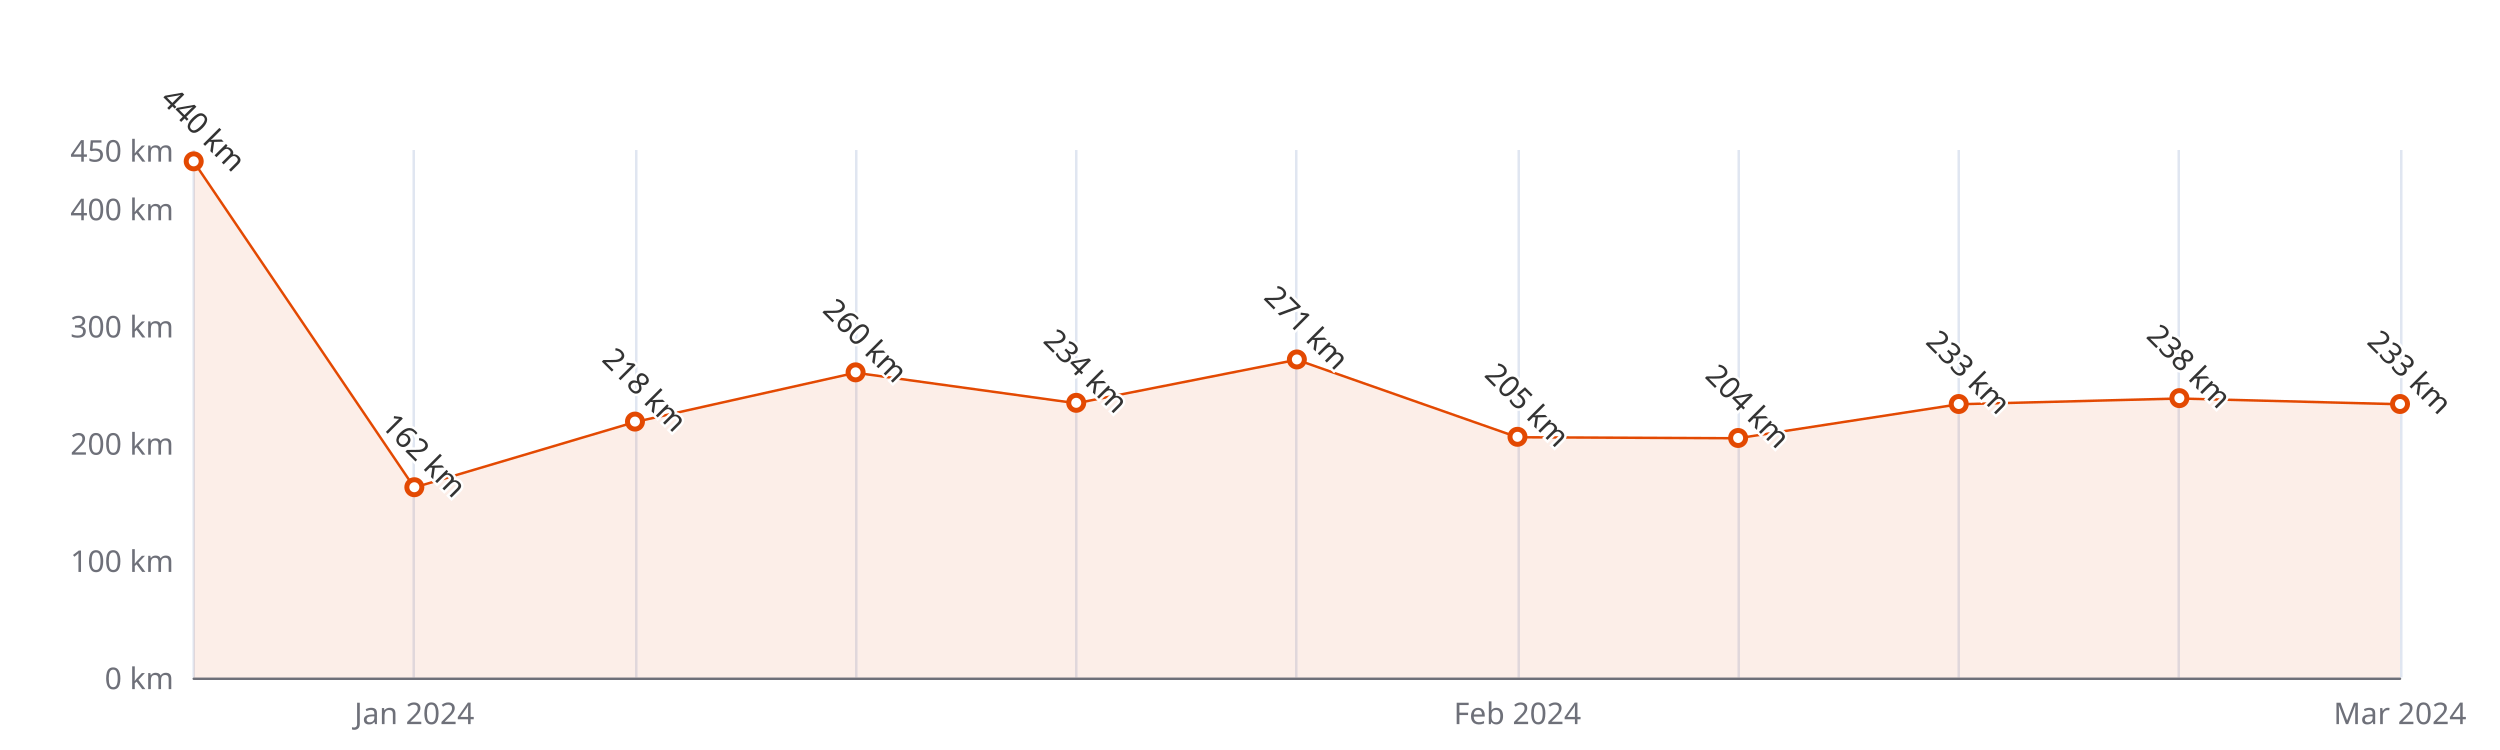
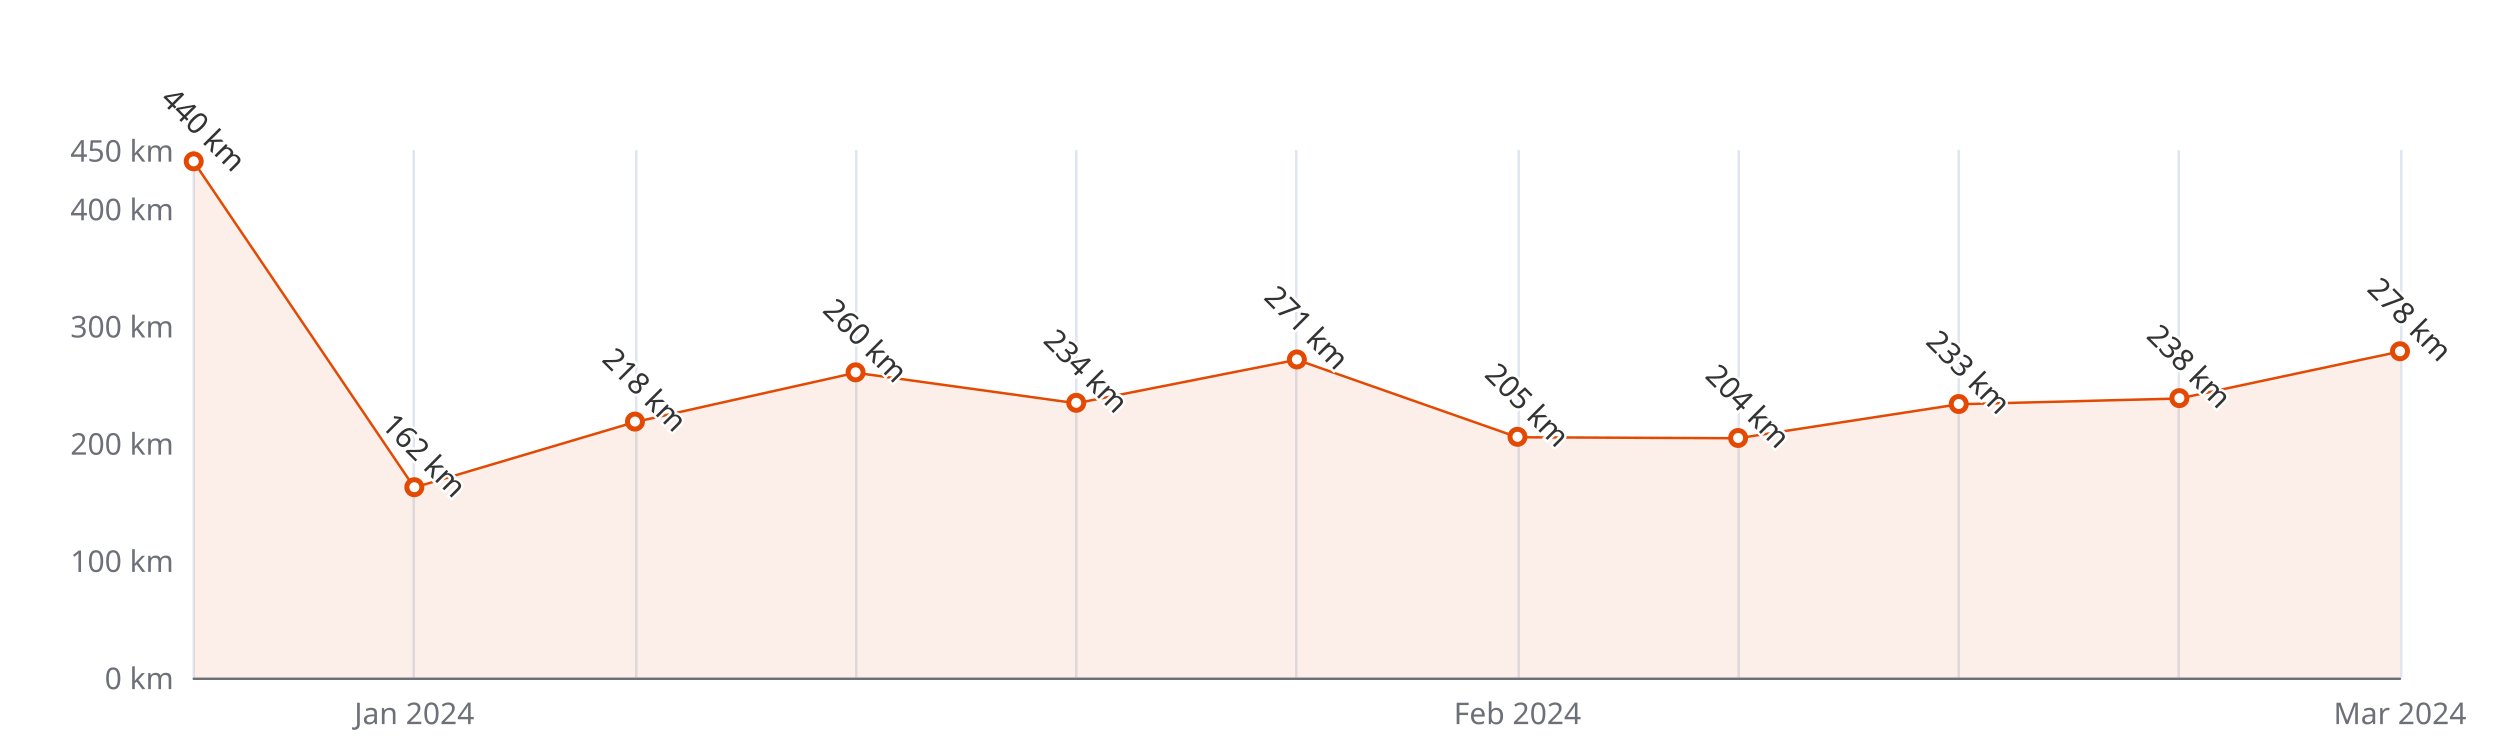
<svg xmlns="http://www.w3.org/2000/svg" width="1000" height="300" version="1.1" baseProfile="full" viewBox="0 0 1000 300">
  <rect width="1000" height="300" x="0" y="0" id="0" fill="#ffffff" />
  <path d="M77.5 60L77.5 271" fill="none" stroke="#E0E6F1" />
  <path d="M165.5 60L165.5 271" fill="none" stroke="#E0E6F1" />
  <path d="M254.5 60L254.5 271" fill="none" stroke="#E0E6F1" />
  <path d="M342.5 60L342.5 271" fill="none" stroke="#E0E6F1" />
  <path d="M430.5 60L430.5 271" fill="none" stroke="#E0E6F1" />
  <path d="M518.5 60L518.5 271" fill="none" stroke="#E0E6F1" />
  <path d="M607.5 60L607.5 271" fill="none" stroke="#E0E6F1" />
  <path d="M695.5 60L695.5 271" fill="none" stroke="#E0E6F1" />
  <path d="M783.5 60L783.5 271" fill="none" stroke="#E0E6F1" />
  <path d="M871.5 60L871.5 271" fill="none" stroke="#E0E6F1" />
  <path d="M960.5 60L960.5 271" fill="none" stroke="#E0E6F1" />
  <path d="M77.5 271.5L960 271.5" fill="none" stroke="#6E7079" stroke-linecap="round" />
  <text dominant-baseline="central" text-anchor="end" style="font-size:12px;font-family:sans-serif;" xml:space="preserve" transform="translate(69.48 271)" fill="#6E7079">0 km</text>
  <text dominant-baseline="central" text-anchor="end" style="font-size:12px;font-family:sans-serif;" xml:space="preserve" transform="translate(69.48 224.1111)" fill="#6E7079">100 km</text>
  <text dominant-baseline="central" text-anchor="end" style="font-size:12px;font-family:sans-serif;" xml:space="preserve" transform="translate(69.48 177.2222)" fill="#6E7079">200 km</text>
  <text dominant-baseline="central" text-anchor="end" style="font-size:12px;font-family:sans-serif;" xml:space="preserve" transform="translate(69.48 130.3333)" fill="#6E7079">300 km</text>
  <text dominant-baseline="central" text-anchor="end" style="font-size:12px;font-family:sans-serif;" xml:space="preserve" transform="translate(69.48 83.4444)" fill="#6E7079">400 km</text>
  <text dominant-baseline="central" text-anchor="end" style="font-size:12px;font-family:sans-serif;" xml:space="preserve" transform="translate(69.48 60)" fill="#6E7079">450 km</text>
  <text dominant-baseline="central" text-anchor="middle" style="font-size:12px;font-family:sans-serif;" xml:space="preserve" y="6" transform="translate(165.732 279)" fill="#6E7079">Jan 2024</text>
  <text dominant-baseline="central" text-anchor="middle" style="font-size:12px;font-family:sans-serif;" xml:space="preserve" y="6" transform="translate(606.992 279)" fill="#6E7079">Feb 2024</text>
  <text dominant-baseline="central" text-anchor="middle" style="font-size:12px;font-family:sans-serif;" xml:space="preserve" y="6" transform="translate(960 279)" fill="#6E7079">Mar 2024</text>
  <g clip-path="url(#zr5-c0)">
-     <path d="M77.5 64.7L165.7 195L254 168.8L342.2 149.1L430.5 161.3L518.7 143.9L607 174.9L695.2 175.3L783.5 161.7L871.7 159.4L960 161.7L960 271L871.7 271L783.5 271L695.2 271L607 271L518.7 271L430.5 271L342.2 271L254 271L165.7 271L77.5 271Z" fill="rgb(227,73,2)" fill-opacity="0.09" />
-     <path d="M77.5 64.7L165.7 195L254 168.8L342.2 149.1L430.5 161.3L518.7 143.9L607 174.9L695.2 175.3L783.5 161.7L871.7 159.4L960 161.7" fill="none" stroke="#E34902" stroke-linejoin="bevel" />
+     <path d="M77.5 64.7L165.7 195L254 168.8L342.2 149.1L430.5 161.3L518.7 143.9L607 174.9L695.2 175.3L783.5 161.7L871.7 159.4L960 140.6L960 271L871.7 271L783.5 271L695.2 271L607 271L518.7 271L430.5 271L342.2 271L254 271L165.7 271L77.5 271Z" fill="rgb(227,73,2)" fill-opacity="0.09" />
+     <path d="M77.5 64.7L165.7 195L254 168.8L342.2 149.1L430.5 161.3L518.7 143.9L607 174.9L695.2 175.3L783.5 161.7L871.7 159.4L960 140.6" fill="none" stroke="#E34902" stroke-linejoin="bevel" />
  </g>
  <path d="M1 0A1 1 0 1 1 1 -0.1A1 1 0 0 1 1 0" transform="matrix(3,0,0,3,77.48,64.6889)" fill="#fff" stroke="#E34902" stroke-width="0.667" />
  <path d="M1 0A1 1 0 1 1 1 -0.1A1 1 0 0 1 1 0" transform="matrix(3,0,0,3,165.732,195.04)" fill="#fff" stroke="#E34902" stroke-width="0.667" />
  <path d="M1 0A1 1 0 1 1 1 -0.1A1 1 0 0 1 1 0" transform="matrix(3,0,0,3,253.984,168.7822)" fill="#fff" stroke="#E34902" stroke-width="0.667" />
  <path d="M1 0A1 1 0 1 1 1 -0.1A1 1 0 0 1 1 0" transform="matrix(3,0,0,3,342.236,149.0889)" fill="#fff" stroke="#E34902" stroke-width="0.667" />
  <path d="M1 0A1 1 0 1 1 1 -0.1A1 1 0 0 1 1 0" transform="matrix(3,0,0,3,430.488,161.28)" fill="#fff" stroke="#E34902" stroke-width="0.667" />
  <path d="M1 0A1 1 0 1 1 1 -0.1A1 1 0 0 1 1 0" transform="matrix(3,0,0,3,518.74,143.9311)" fill="#fff" stroke="#E34902" stroke-width="0.667" />
  <path d="M1 0A1 1 0 1 1 1 -0.1A1 1 0 0 1 1 0" transform="matrix(3,0,0,3,606.992,174.8778)" fill="#fff" stroke="#E34902" stroke-width="0.667" />
  <path d="M1 0A1 1 0 1 1 1 -0.1A1 1 0 0 1 1 0" transform="matrix(3,0,0,3,695.244,175.3467)" fill="#fff" stroke="#E34902" stroke-width="0.667" />
  <path d="M1 0A1 1 0 1 1 1 -0.1A1 1 0 0 1 1 0" transform="matrix(3,0,0,3,783.496,161.7489)" fill="#fff" stroke="#E34902" stroke-width="0.667" />
  <path d="M1 0A1 1 0 1 1 1 -0.1A1 1 0 0 1 1 0" transform="matrix(3,0,0,3,871.748,159.4044)" fill="#fff" stroke="#E34902" stroke-width="0.667" />
-   <path d="M1 0A1 1 0 1 1 1 -0.1A1 1 0 0 1 1 0" transform="matrix(3,0,0,3,960,161.7489)" fill="#fff" stroke="#E34902" stroke-width="0.667" />
+   <path d="M1 0A1 1 0 1 1 1 -0.1A1 1 0 0 1 1 0" transform="matrix(3,0,0,3,960,140.6489)" fill="#fff" stroke="#E34902" stroke-width="0.667" />
  <text dominant-baseline="central" text-anchor="middle" style="font-size:12px;font-family:sans-serif;" xml:space="preserve" y="-6" transform="matrix(0.707,0.707,-0.707,0.707,77.48,55.6889)" fill="#333" stroke="rgb(255,255,255)" stroke-width="2" paint-order="stroke" stroke-miterlimit="2">440 km</text>
  <text dominant-baseline="central" text-anchor="middle" style="font-size:12px;font-family:sans-serif;" xml:space="preserve" y="-6" transform="matrix(0.707,0.707,-0.707,0.707,165.732,186.04)" fill="#333" stroke="rgb(255,255,255)" stroke-width="2" paint-order="stroke" stroke-miterlimit="2">162 km</text>
  <text dominant-baseline="central" text-anchor="middle" style="font-size:12px;font-family:sans-serif;" xml:space="preserve" y="-6" transform="matrix(0.707,0.707,-0.707,0.707,253.984,159.7822)" fill="#333" stroke="rgb(255,255,255)" stroke-width="2" paint-order="stroke" stroke-miterlimit="2">218 km</text>
  <text dominant-baseline="central" text-anchor="middle" style="font-size:12px;font-family:sans-serif;" xml:space="preserve" y="-6" transform="matrix(0.707,0.707,-0.707,0.707,342.236,140.0889)" fill="#333" stroke="rgb(255,255,255)" stroke-width="2" paint-order="stroke" stroke-miterlimit="2">260 km</text>
  <text dominant-baseline="central" text-anchor="middle" style="font-size:12px;font-family:sans-serif;" xml:space="preserve" y="-6" transform="matrix(0.707,0.707,-0.707,0.707,430.488,152.28)" fill="#333" stroke="rgb(255,255,255)" stroke-width="2" paint-order="stroke" stroke-miterlimit="2">234 km</text>
  <text dominant-baseline="central" text-anchor="middle" style="font-size:12px;font-family:sans-serif;" xml:space="preserve" y="-6" transform="matrix(0.707,0.707,-0.707,0.707,518.74,134.9311)" fill="#333" stroke="rgb(255,255,255)" stroke-width="2" paint-order="stroke" stroke-miterlimit="2">271 km</text>
  <text dominant-baseline="central" text-anchor="middle" style="font-size:12px;font-family:sans-serif;" xml:space="preserve" y="-6" transform="matrix(0.707,0.707,-0.707,0.707,606.992,165.8778)" fill="#333" stroke="rgb(255,255,255)" stroke-width="2" paint-order="stroke" stroke-miterlimit="2">205 km</text>
  <text dominant-baseline="central" text-anchor="middle" style="font-size:12px;font-family:sans-serif;" xml:space="preserve" y="-6" transform="matrix(0.707,0.707,-0.707,0.707,695.244,166.3467)" fill="#333" stroke="rgb(255,255,255)" stroke-width="2" paint-order="stroke" stroke-miterlimit="2">204 km</text>
  <text dominant-baseline="central" text-anchor="middle" style="font-size:12px;font-family:sans-serif;" xml:space="preserve" y="-6" transform="matrix(0.707,0.707,-0.707,0.707,783.496,152.7489)" fill="#333" stroke="rgb(255,255,255)" stroke-width="2" paint-order="stroke" stroke-miterlimit="2">233 km</text>
  <text dominant-baseline="central" text-anchor="middle" style="font-size:12px;font-family:sans-serif;" xml:space="preserve" y="-6" transform="matrix(0.707,0.707,-0.707,0.707,871.748,150.4044)" fill="#333" stroke="rgb(255,255,255)" stroke-width="2" paint-order="stroke" stroke-miterlimit="2">238 km</text>
-   <text dominant-baseline="central" text-anchor="middle" style="font-size:12px;font-family:sans-serif;" xml:space="preserve" y="-6" transform="matrix(0.707,0.707,-0.707,0.707,960,152.7489)" fill="#333" stroke="rgb(255,255,255)" stroke-width="2" paint-order="stroke" stroke-miterlimit="2">233 km</text>
+   <text dominant-baseline="central" text-anchor="middle" style="font-size:12px;font-family:sans-serif;" xml:space="preserve" y="-6" transform="matrix(0.707,0.707,-0.707,0.707,960,131.6489)" fill="#333" stroke="rgb(255,255,255)" stroke-width="2" paint-order="stroke" stroke-miterlimit="2">278 km</text>
  <defs>
    <clipPath id="zr5-c0">
      <path d="M76 59.5l884 0l0 212l-884 0Z" fill="#000" />
    </clipPath>
  </defs>
</svg>
